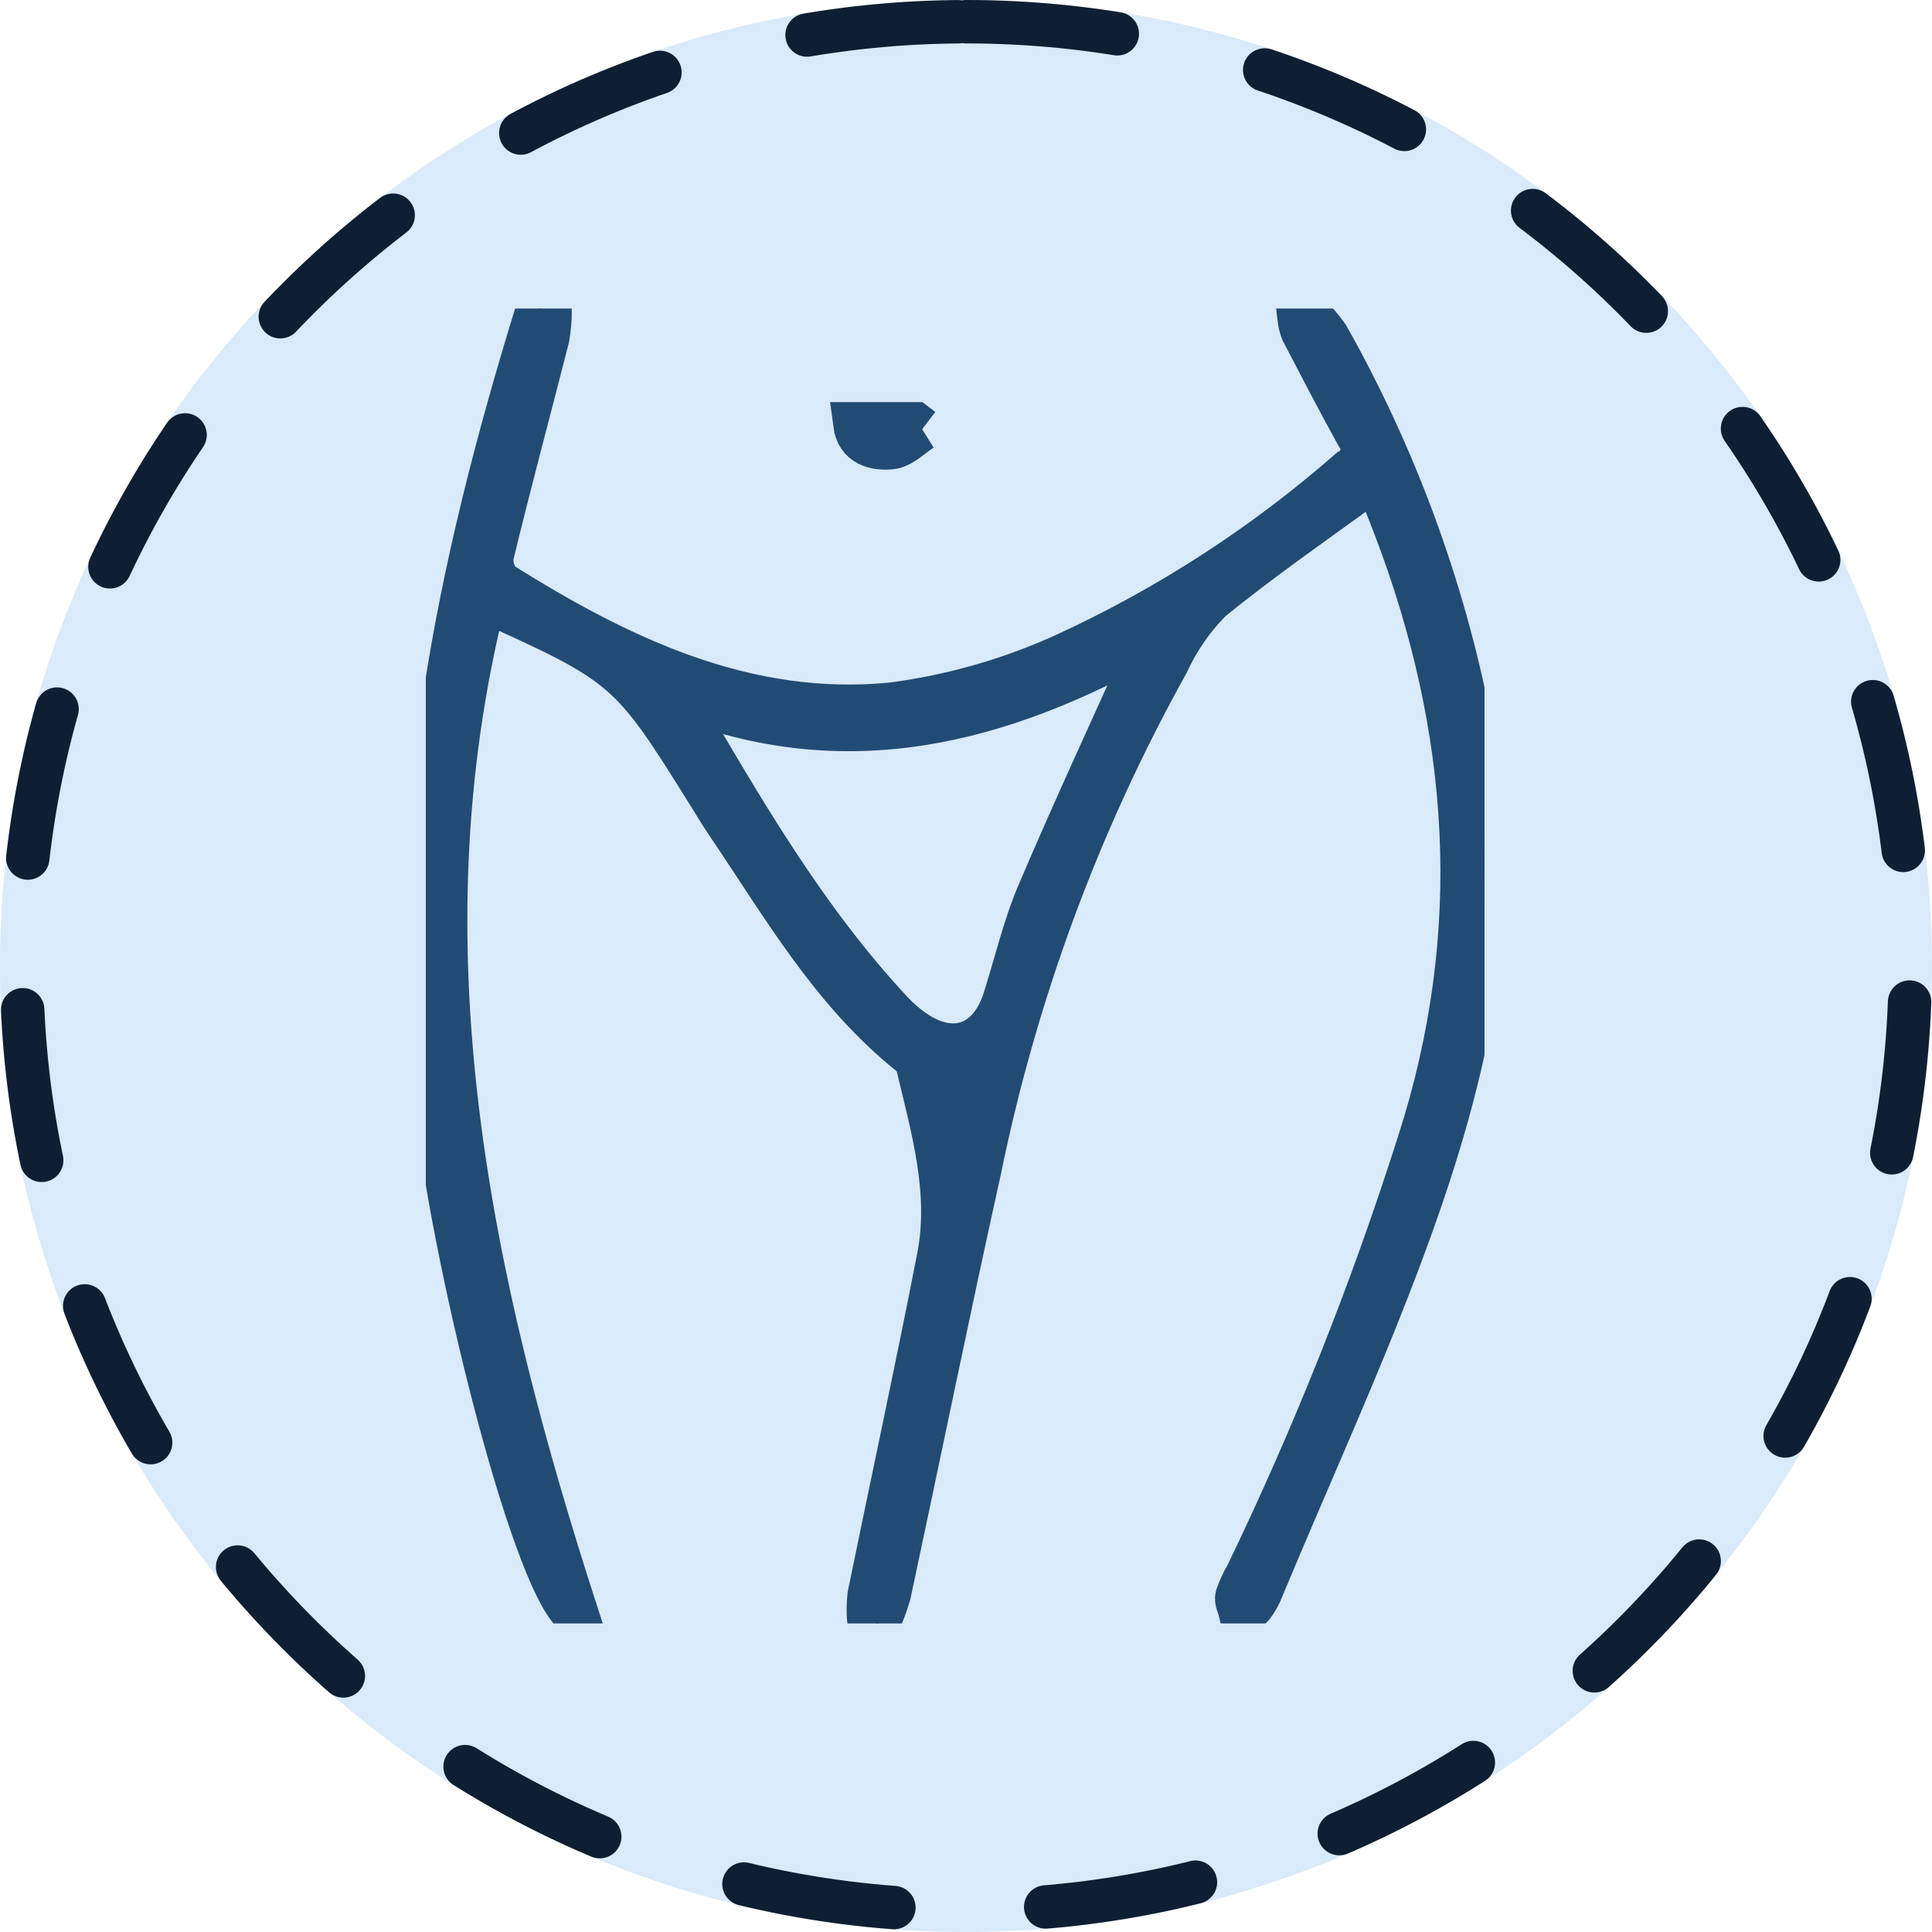
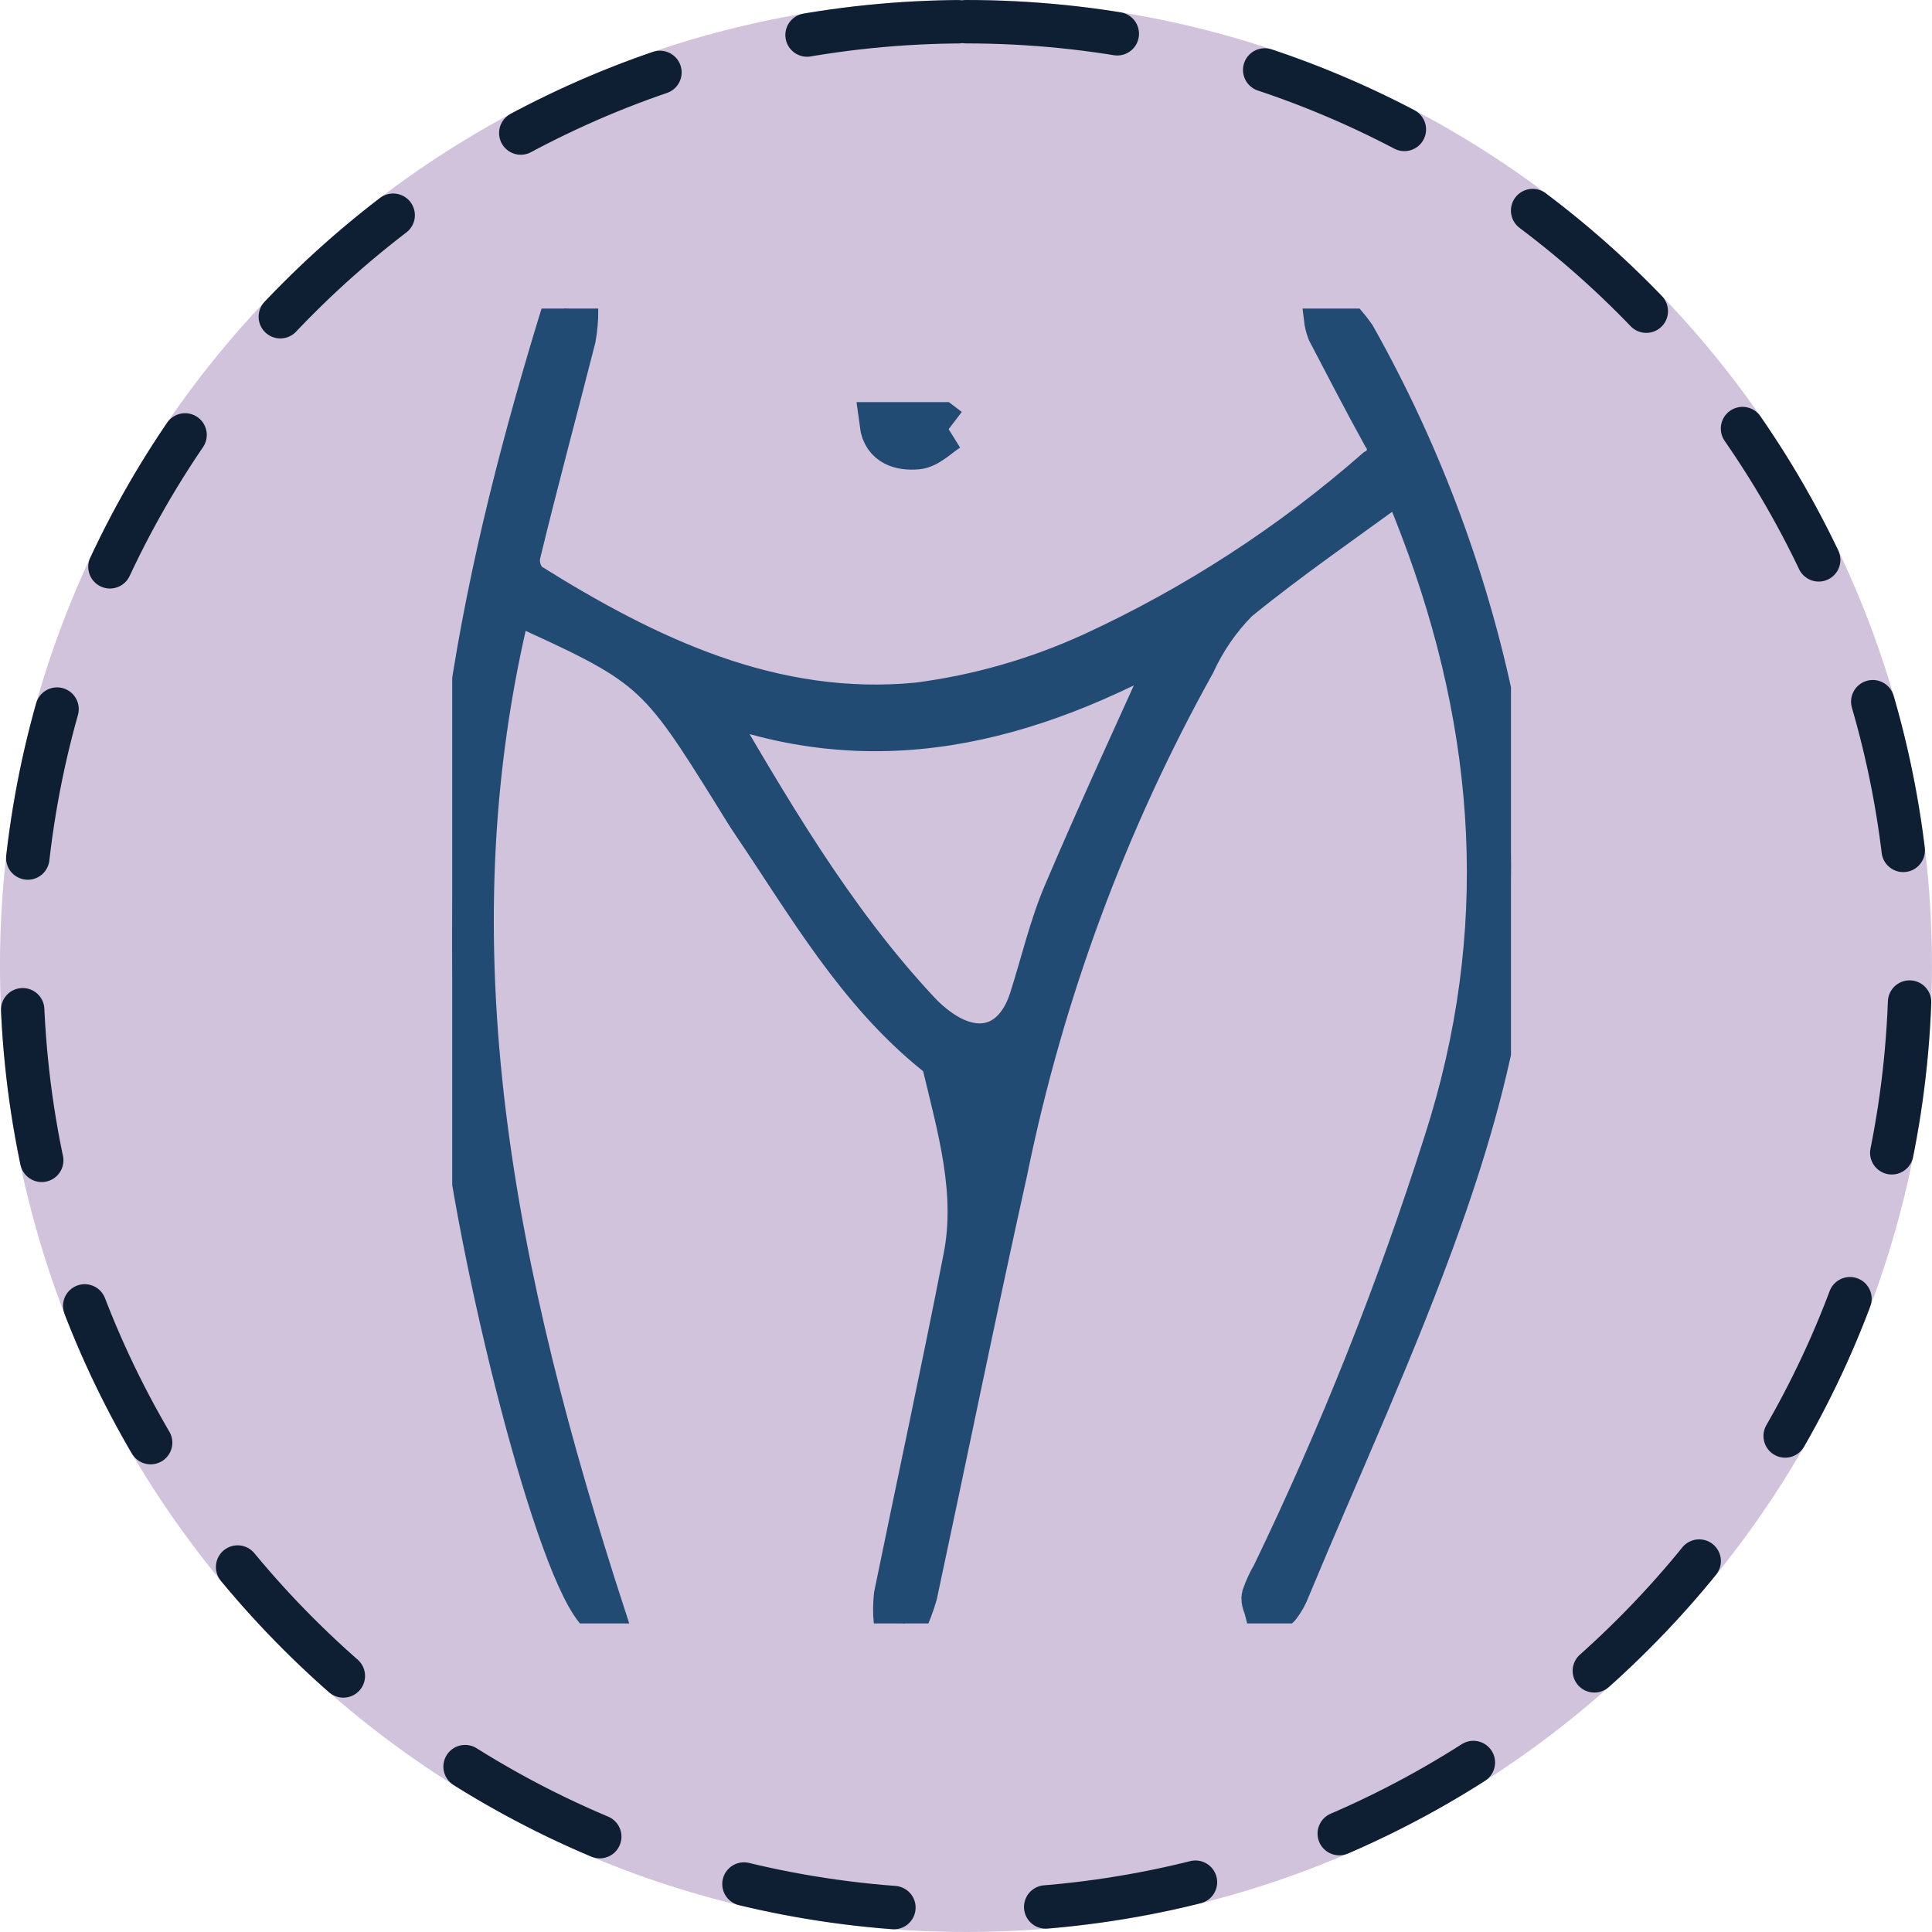
<svg xmlns="http://www.w3.org/2000/svg" width="89" height="89" viewBox="0 0 89 89">
  <defs>
    <clipPath id="clip-path">
      <rect id="Rectángulo_402349" data-name="Rectángulo 402349" width="48.773" height="60.572" fill="#224b74" stroke="#224b74" stroke-width="2" />
    </clipPath>
  </defs>
-   <g id="Grupo_1102074" data-name="Grupo 1102074" transform="translate(-1176.051 -1514)">
-     <g id="Grupo_1098742" data-name="Grupo 1098742" transform="translate(-27.27 1125.258)">
-       <rect id="Rectángulo_400898" data-name="Rectángulo 400898" width="89" height="89" rx="44.5" transform="translate(1203.32 388.742)" fill="#d9eafa" opacity="0.999" />
+   <g id="Grupo_1108137" data-name="Grupo 1108137" transform="translate(-1069.051 -2365.615)">
+     <g id="Grupo_1098742" data-name="Grupo 1098742" transform="translate(-134.27 1976.873)">
+       <rect id="Rectángulo_400898" data-name="Rectángulo 400898" width="89" height="89" rx="44.5" transform="translate(1203.32 388.742)" fill="#d2c3dd" />
      <g id="Rectángulo_400907" data-name="Rectángulo 400907" transform="translate(1203.32 388.742)" fill="none" stroke="#0f1f33" stroke-linecap="round" stroke-width="2" stroke-dasharray="7">
        <rect width="89" height="89" rx="44.5" stroke="none" />
        <rect x="1" y="1" width="87" height="87" rx="43.5" fill="none" />
      </g>
    </g>
-     <g id="Grupo_1101948" data-name="Grupo 1101948" transform="translate(1195.664 1528.214)">
+     <g id="Grupo_1101948" data-name="Grupo 1101948" transform="translate(1089.883 2379.829)">
      <g id="Grupo_1101947" data-name="Grupo 1101947" clip-path="url(#clip-path)">
        <path id="Trazado_892544" data-name="Trazado 892544" d="M43.747,7.8c-2.608,1.915-5.183,3.677-7.594,5.643a10.109,10.109,0,0,0-1.994,2.888,81.741,81.741,0,0,0-8.647,23.359c-1.443,6.5-2.768,13.028-4.162,19.539a9.44,9.44,0,0,1-.506,1.348l-.431-.091a6.136,6.136,0,0,1,.01-1.2c1.062-5.193,2.188-10.374,3.2-15.576.589-3.018-.27-5.928-.962-8.832a1.112,1.112,0,0,0-.377-.552c-3.608-2.9-5.863-6.877-8.4-10.623-.28-.413-.537-.841-.8-1.265-3.663-5.893-3.833-6.04-10.394-9-3.973,15.956-.719,31.31,4.3,46.793C5.161,59.281,1.483,45.039.46,36.686-1.09,24.024,1.474,11.938,5.161,0l.571.058A7.748,7.748,0,0,1,5.62,1.344C4.77,4.68,3.872,8,3.062,11.348a1.513,1.513,0,0,0,.418,1.318c5.494,3.448,11.292,6.209,17.972,5.561a27.954,27.954,0,0,0,8.038-2.3A54.314,54.314,0,0,0,42.573,7.442a1.086,1.086,0,0,0,.349-1.6c-.877-1.585-1.709-3.2-2.546-4.8a2.545,2.545,0,0,1-.146-.6l.343-.273a7.65,7.65,0,0,1,.967,1.113,59.474,59.474,0,0,1,6.547,17.772c1.687,7.959.046,15.545-2.583,22.942C43.46,47.741,40.882,53.3,38.535,58.945a3.173,3.173,0,0,1-.458.828c-.116.138-.371.159-.563.233-.056-.227-.2-.476-.147-.676a5.455,5.455,0,0,1,.455-.984,150.954,150.954,0,0,0,7.928-19.93c3.106-9.631,2.456-19.021-1.1-28.345-.287-.752-.593-1.5-.9-2.277M33.511,15.123C26.534,19.068,19.34,20.965,11.486,17.8c3.033,5.2,5.963,10.31,10.019,14.643a6.124,6.124,0,0,0,.919.8c1.826,1.3,3.548.718,4.231-1.415.524-1.636.909-3.33,1.579-4.9,1.665-3.908,3.457-7.761,5.276-11.811M23.733,34.939l.752,4.15.21.019,1.143-4.46-2.1.291" transform="translate(0 -0.001)" fill="#224b74" stroke="#224b74" stroke-width="2" />
        <path id="Trazado_892545" data-name="Trazado 892545" d="M106.164,27.938c-.482.3-.947.808-1.452.852-.709.062-1.525-.118-1.653-1.1h2.779l.326.248" transform="translate(-83.296 -22.38)" fill="#224b74" stroke="#224b74" stroke-width="2" />
      </g>
    </g>
  </g>
</svg>
